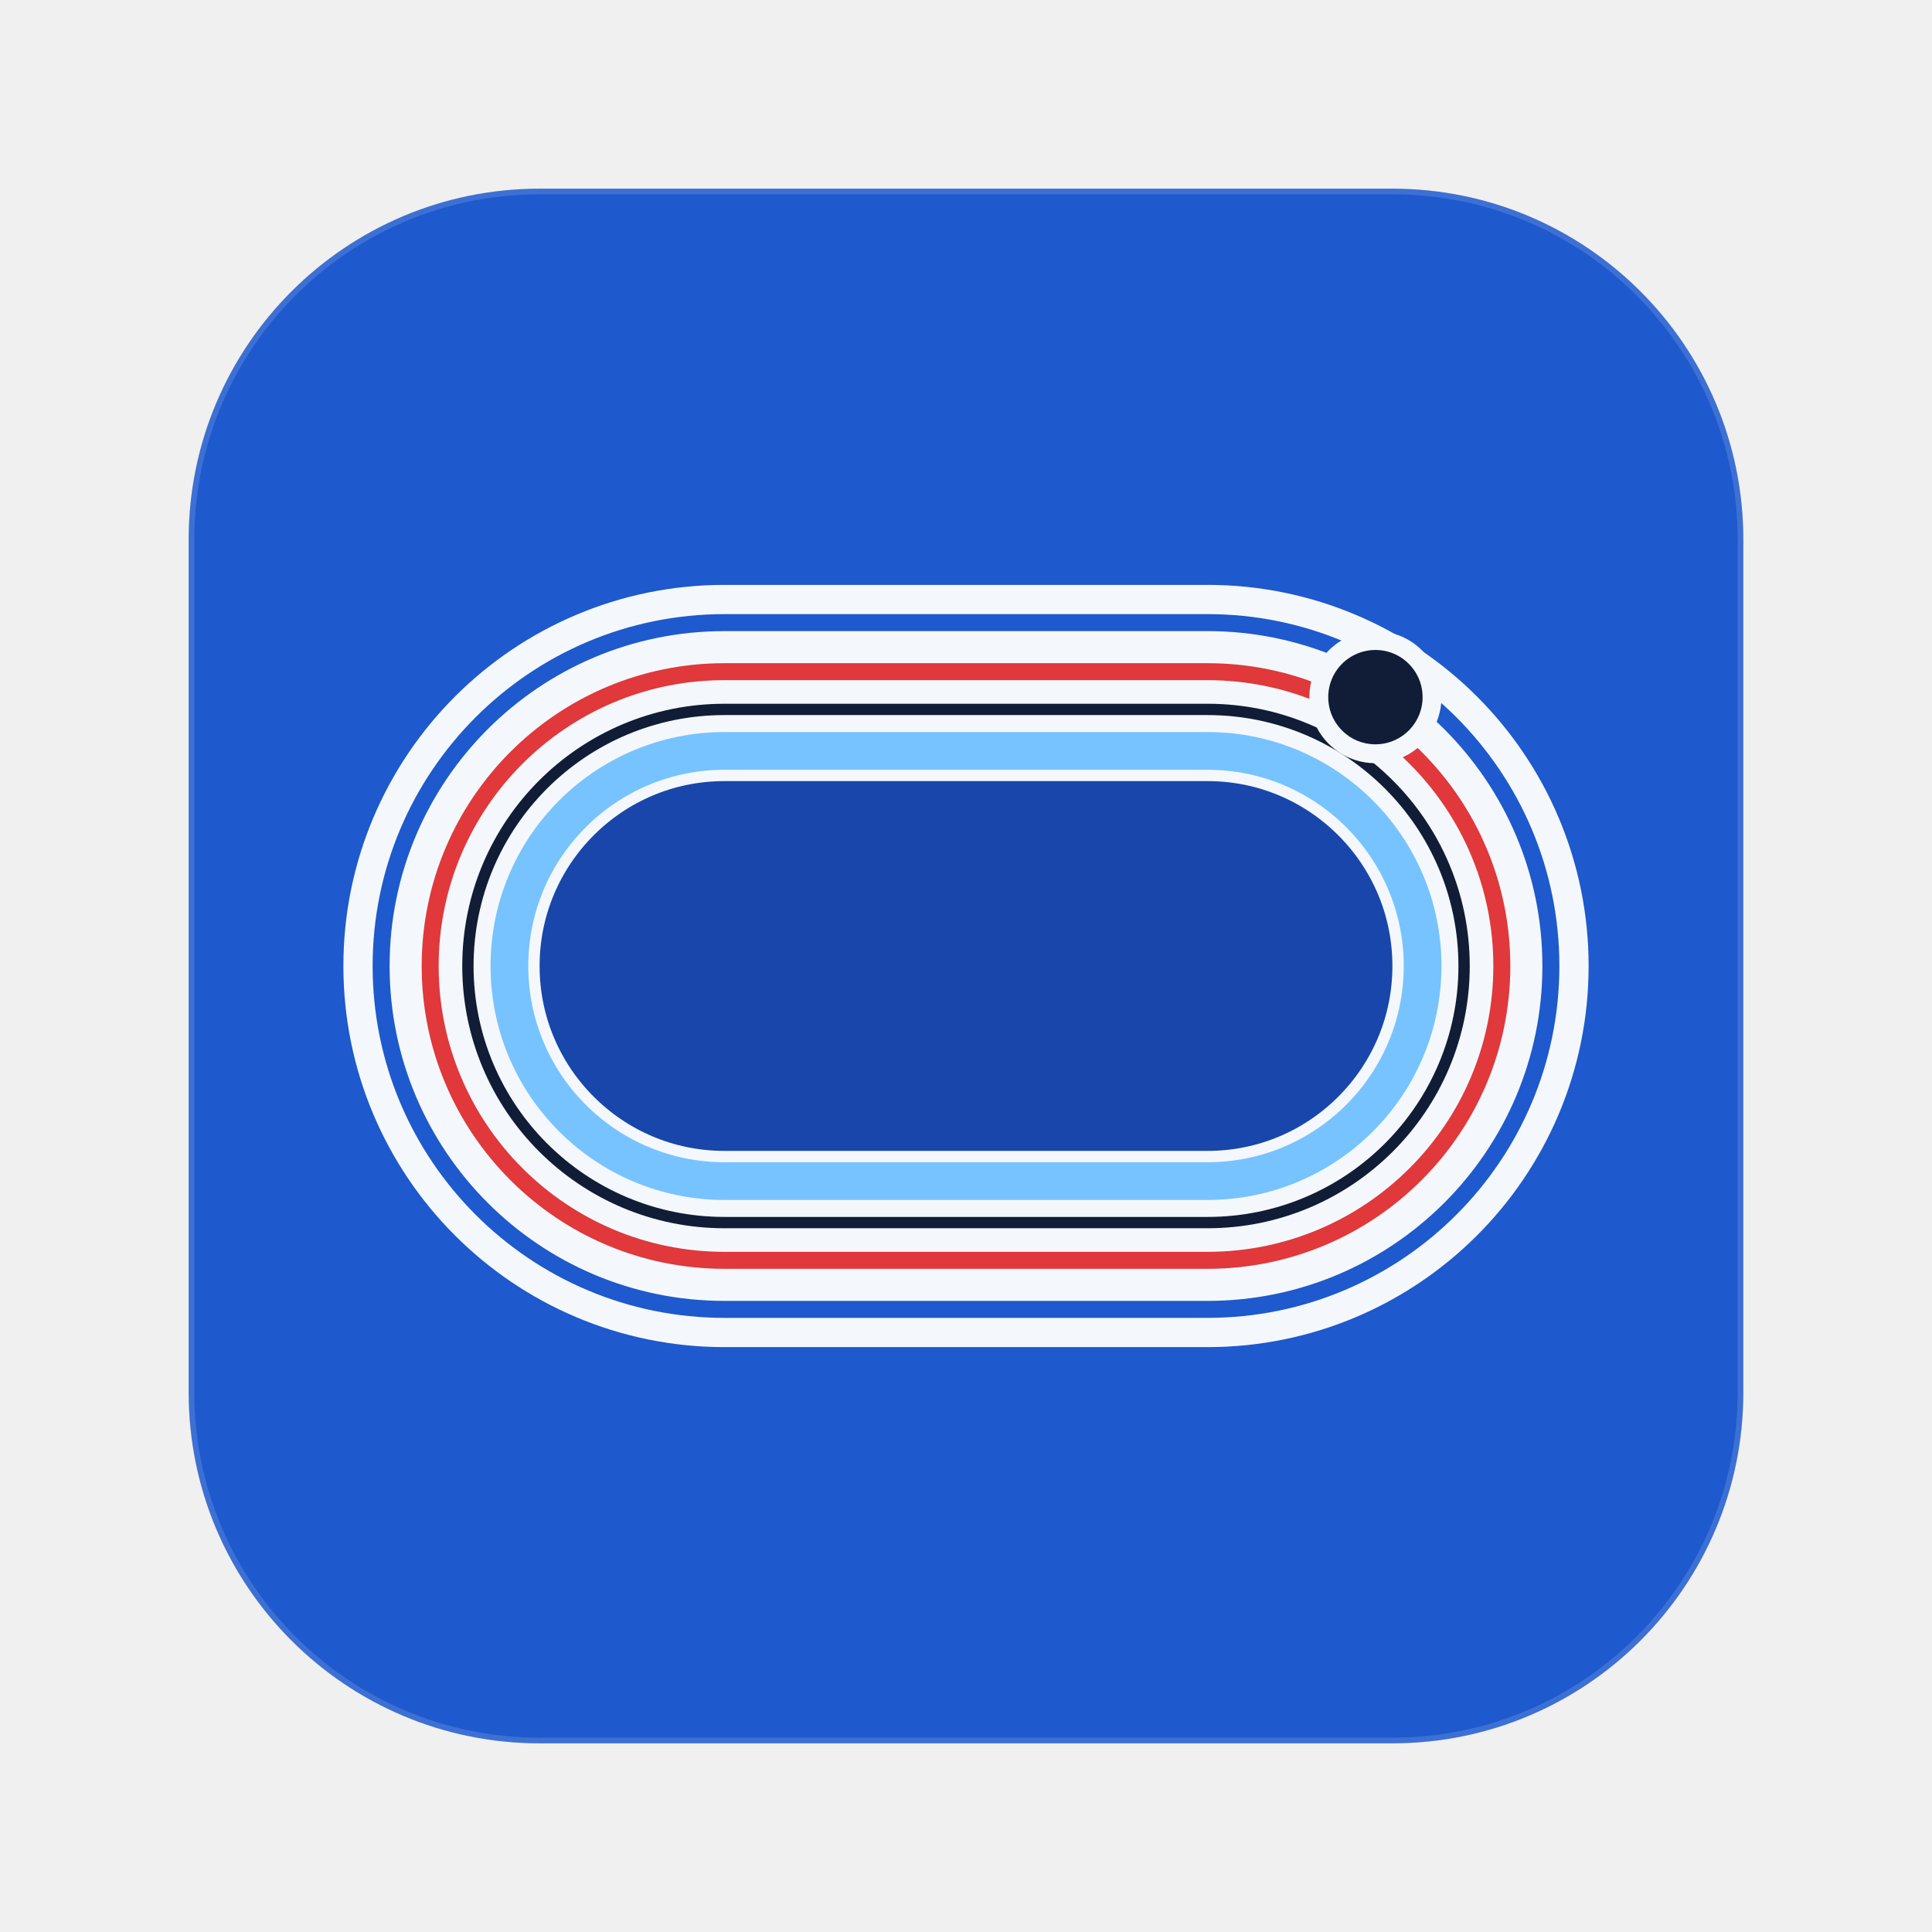
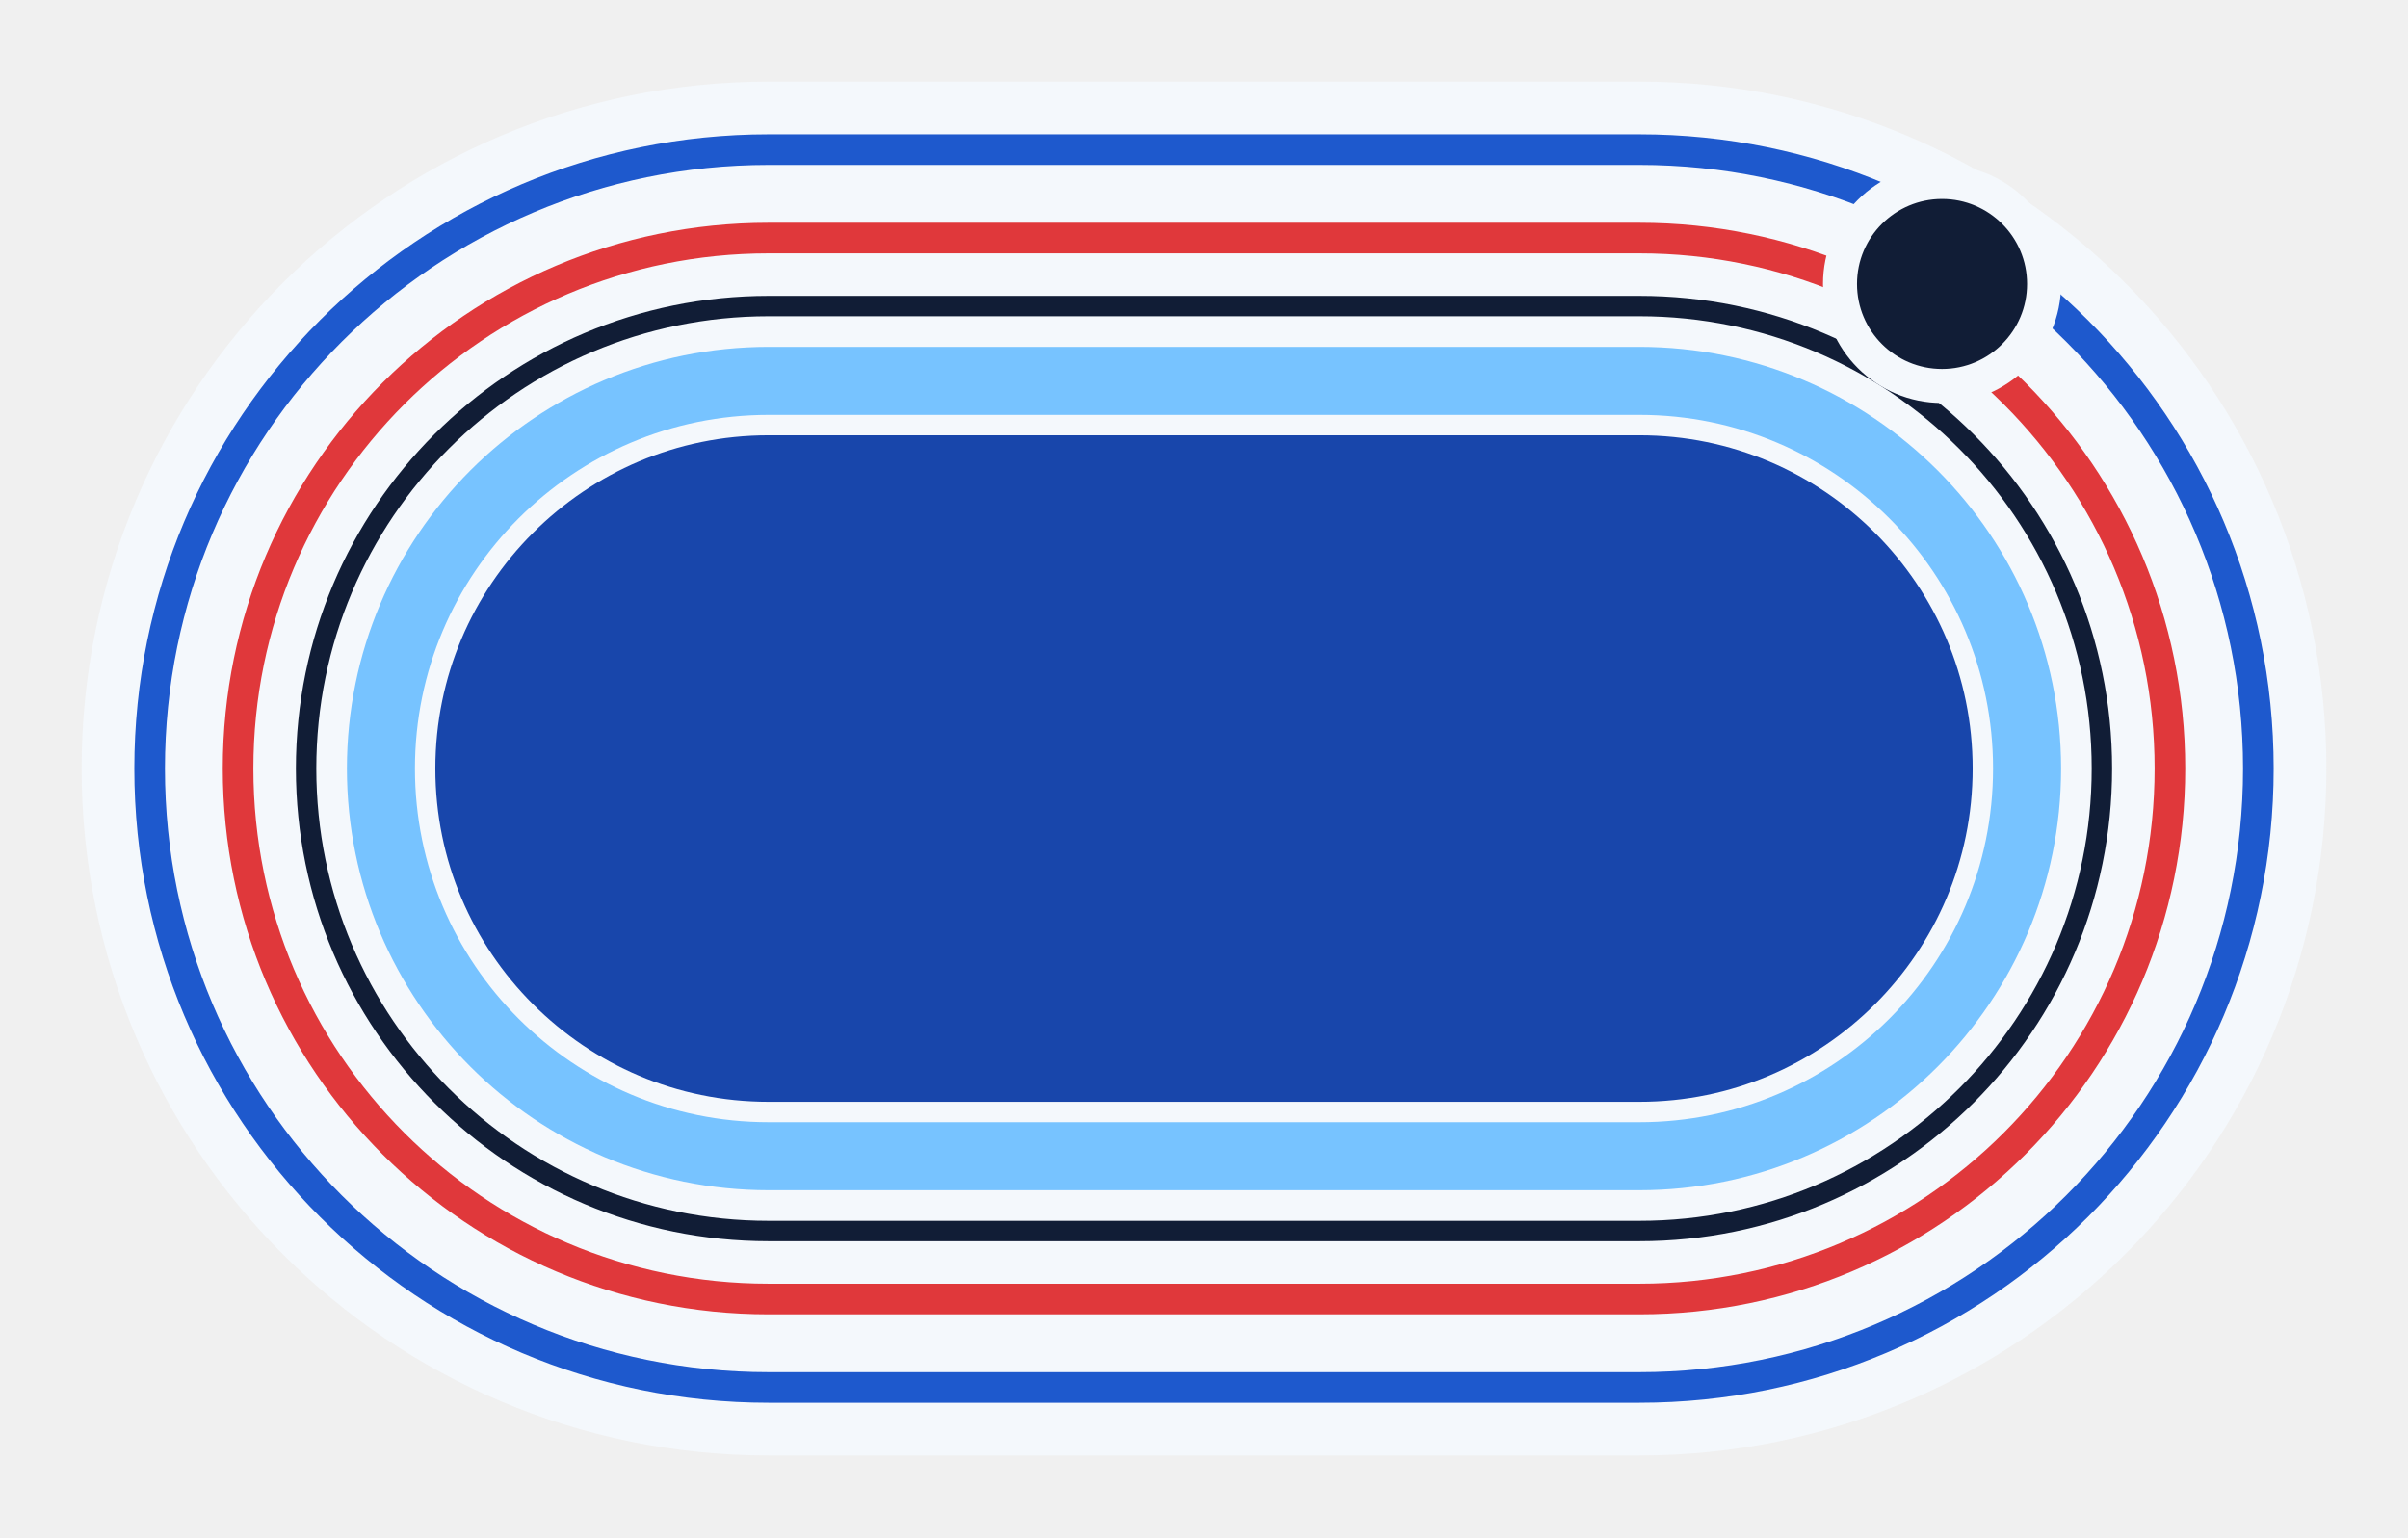
- <svg xmlns="http://www.w3.org/2000/svg" viewBox="0 0 1024 1024" width="1024" height="1024" role="img" aria-label="FreeGaz">
-   <rect x="100" y="100" width="824" height="824" rx="186" fill="#1e59cd" />
-   <rect x="101.5" y="101.5" width="821" height="821" rx="184.5" fill="none" stroke="#ffffff" stroke-opacity="0.14" stroke-width="3" />
+ <svg xmlns="http://www.w3.org/2000/svg" viewBox="158 286 708 452" role="img" aria-label="FreeGaz">
  <path d="M384 413 L640 413 A99 99 0 0 1 640 611 L384 611 A99 99 0 0 1 384 413 Z" fill="#1846ab" />
  <path d="M384 362 L640 362 A150 150 0 0 1 640 662 L384 662 A150 150 0 0 1 384 362 Z" fill="none" stroke="#f4f8fc" stroke-width="104" />
  <path d="M384 398 L640 398 A114 114 0 0 1 640 626 L384 626 A114 114 0 0 1 384 398 Z" fill="none" stroke="#77c3ff" stroke-width="20" />
  <path d="M384 376 L640 376 A136 136 0 0 1 640 648 L384 648 A136 136 0 0 1 384 376 Z" fill="none" stroke="#111d36" stroke-width="6" />
  <path d="M384 356 L640 356 A156 156 0 0 1 640 668 L384 668 A156 156 0 0 1 384 356 Z" fill="none" stroke="#e0383b" stroke-width="9" />
  <path d="M384 330 L640 330 A182 182 0 0 1 640 694 L384 694 A182 182 0 0 1 384 330 Z" fill="none" stroke="#1e59cd" stroke-width="9" />
  <circle cx="729" cy="369.5" r="30" fill="#111d36" stroke="#f4f8fc" stroke-width="10" />
</svg>
